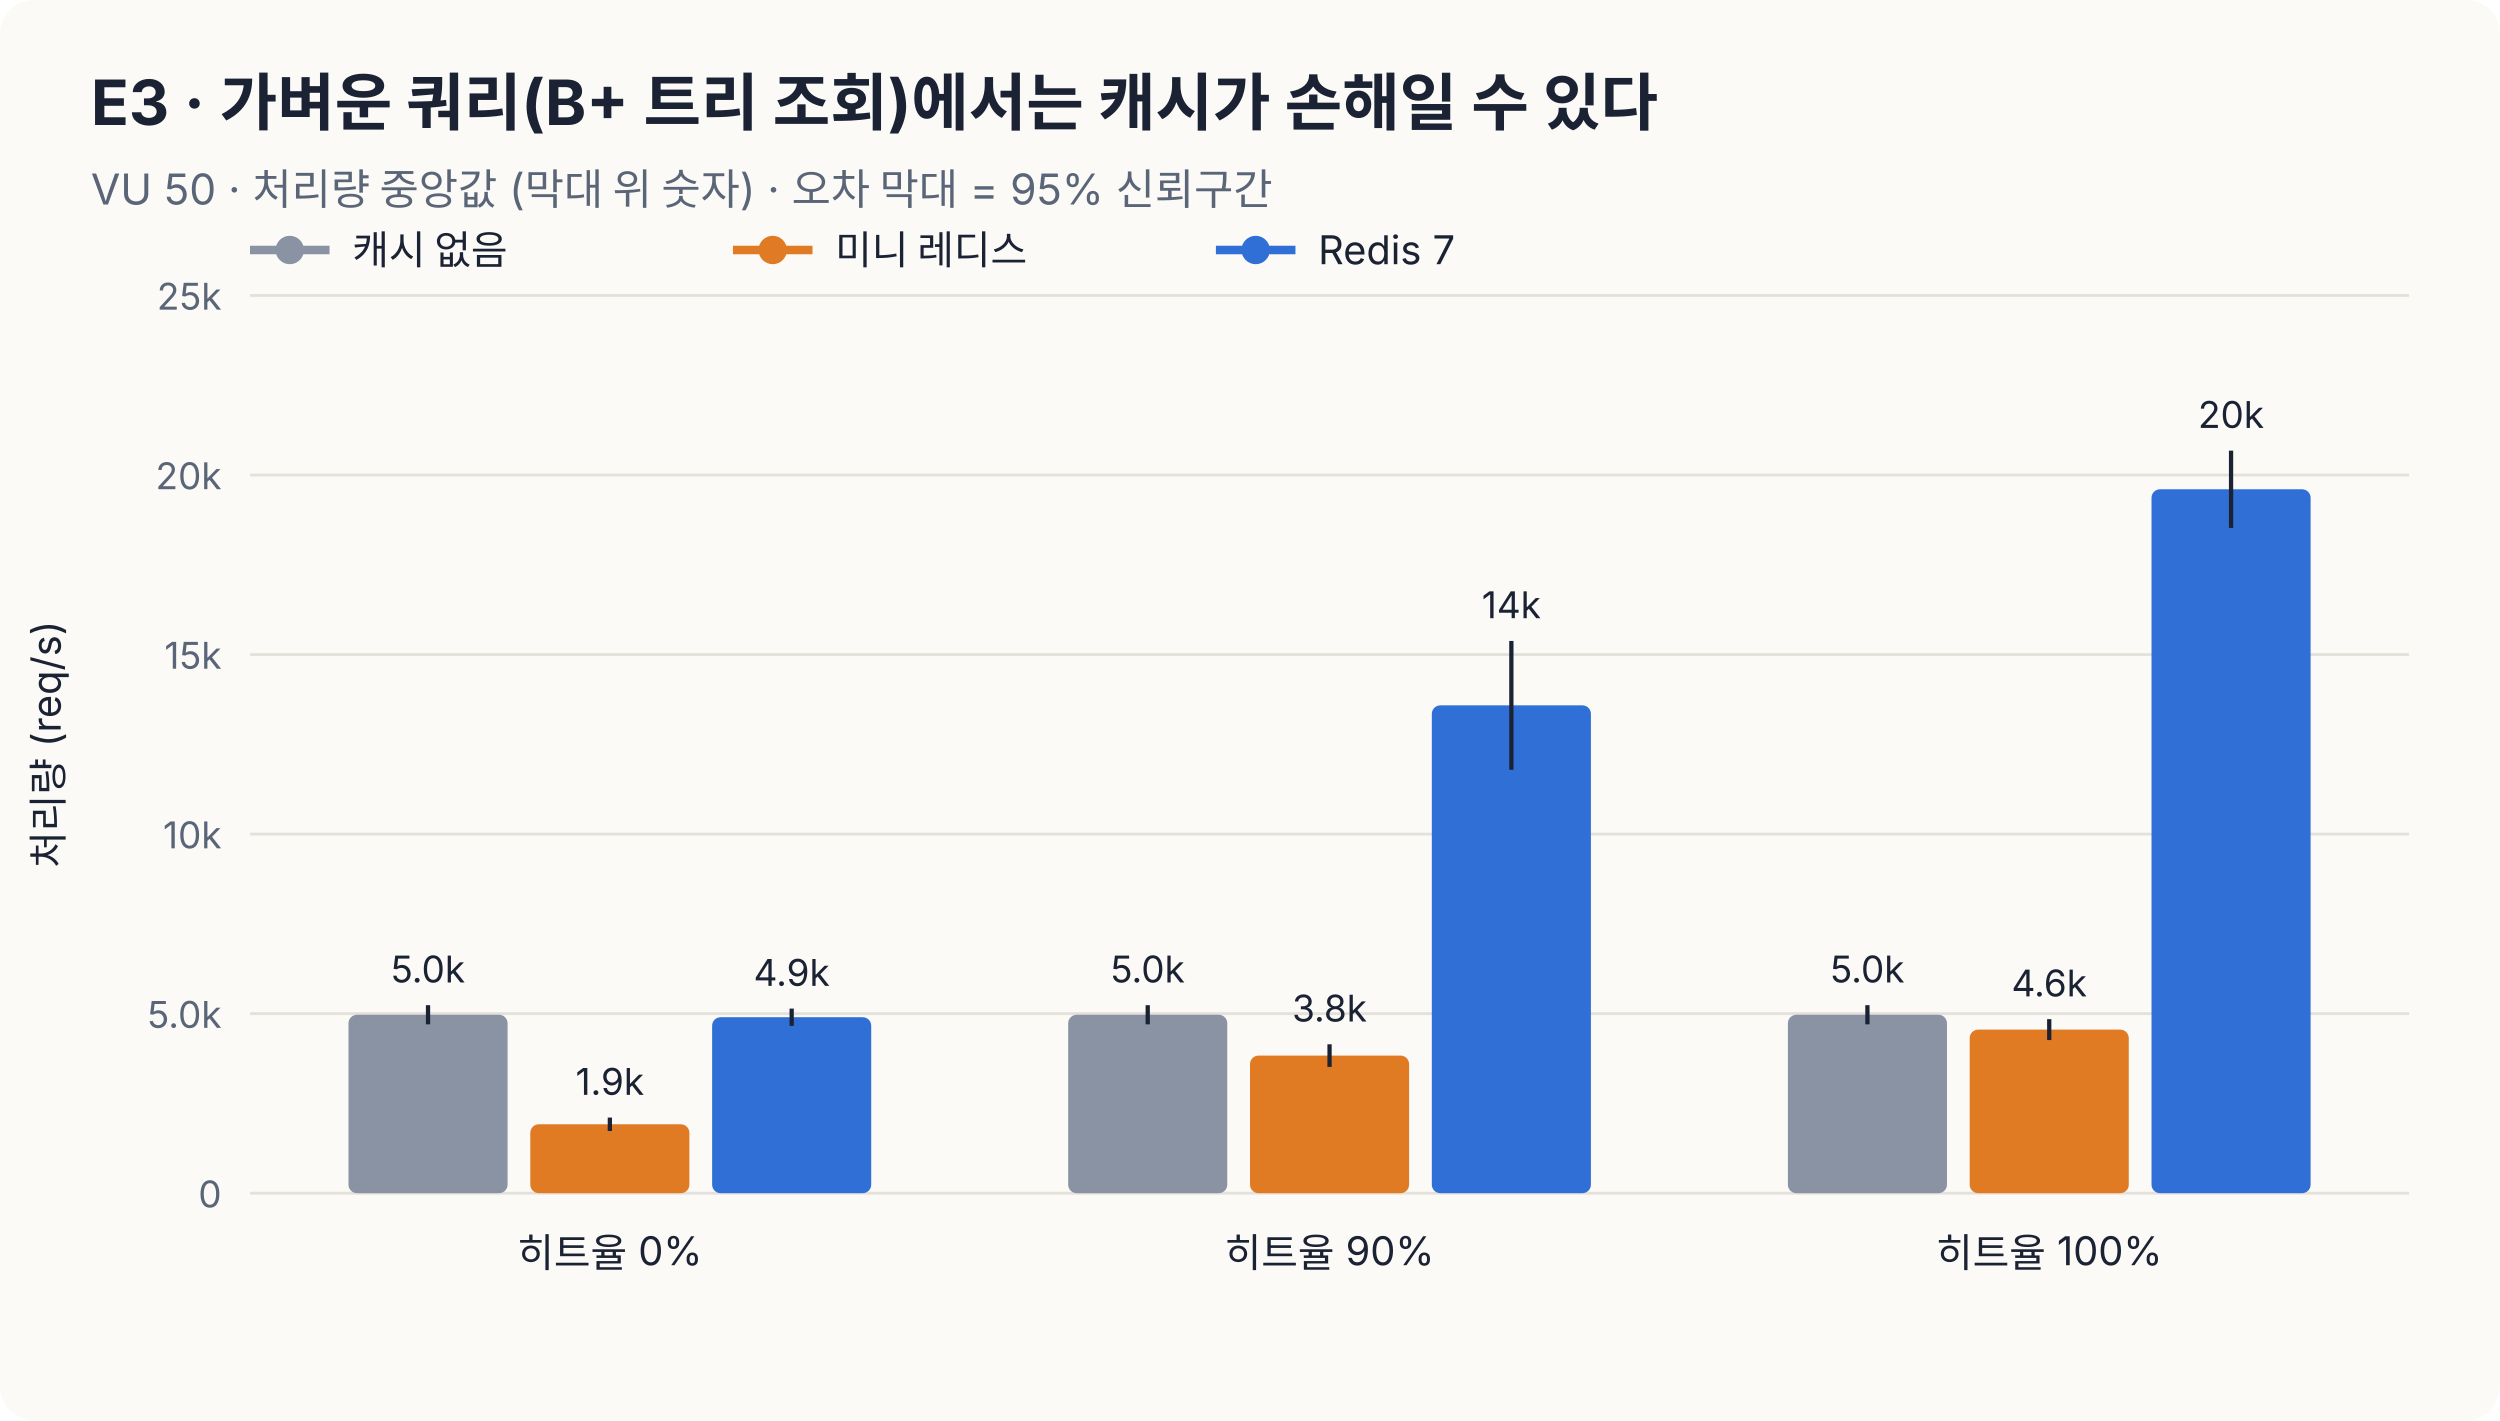
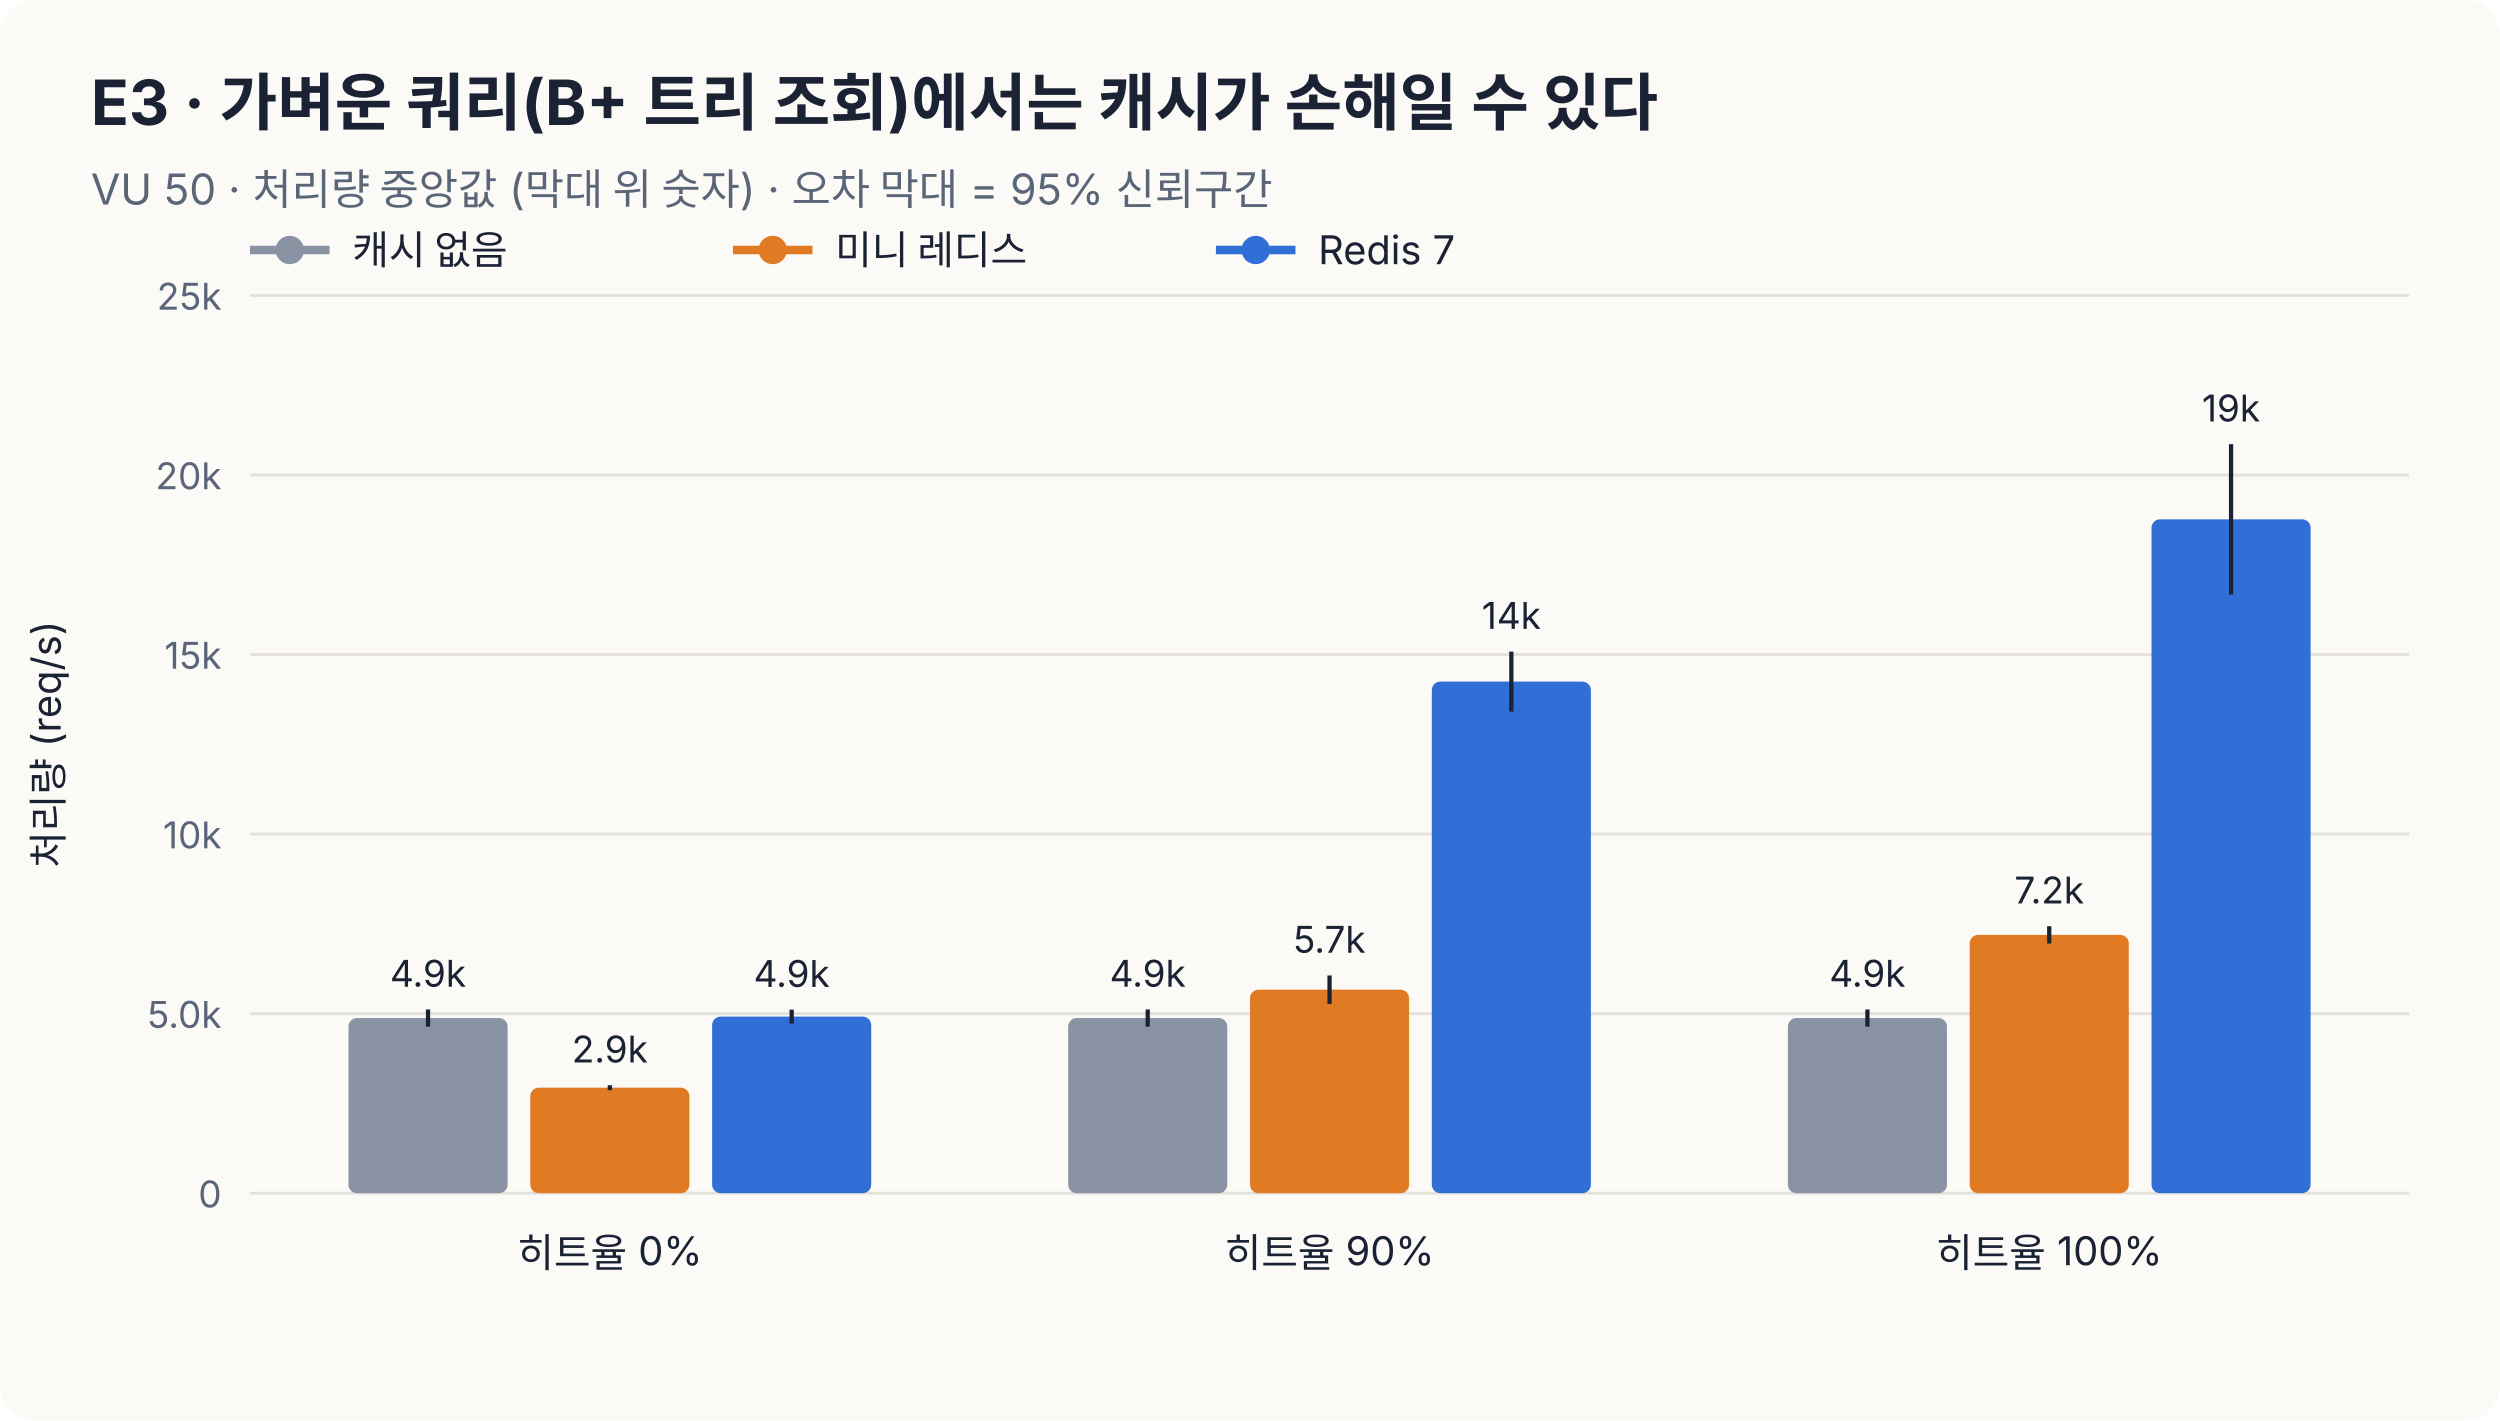
<svg xmlns="http://www.w3.org/2000/svg" viewBox="0 0 880 500" width="880" height="500" font-family="-apple-system, 'Segoe UI', 'Malgun Gothic', 'Apple SD Gothic Neo', sans-serif">
  <rect width="880" height="500" fill="#FBFAF7" rx="12" />
  <text x="32" y="44" font-size="22" font-weight="700" fill="#1A2233">E3 · 가벼운 쿼리(B+ 트리 조회)에서는 캐시가 손해일 수 있다</text>
  <text x="32" y="72" font-size="15" fill="#5A6578">VU 50 · 처리량 중앙값 (막대 위 숫자) · 오차 막대 = 95% 신뢰구간</text>
  <line x1="88" y1="420" x2="848" y2="420" stroke="#E3E1DA" />
  <text x="78" y="425" font-size="13" fill="#5A6578" text-anchor="end">0</text>
  <line x1="88" y1="356.8" x2="848" y2="356.8" stroke="#E3E1DA" />
  <text x="78" y="361.8" font-size="13" fill="#5A6578" text-anchor="end">5.0k</text>
  <line x1="88" y1="293.6" x2="848" y2="293.6" stroke="#E3E1DA" />
  <text x="78" y="298.6" font-size="13" fill="#5A6578" text-anchor="end">10k</text>
  <line x1="88" y1="230.4" x2="848" y2="230.4" stroke="#E3E1DA" />
  <text x="78" y="235.4" font-size="13" fill="#5A6578" text-anchor="end">15k</text>
  <line x1="88" y1="167.2" x2="848" y2="167.2" stroke="#E3E1DA" />
  <text x="78" y="172.2" font-size="13" fill="#5A6578" text-anchor="end">20k</text>
  <line x1="88" y1="104" x2="848" y2="104" stroke="#E3E1DA" />
  <text x="78" y="109" font-size="13" fill="#5A6578" text-anchor="end">25k</text>
  <text x="22" y="262" font-size="14" fill="#1A2233" text-anchor="middle" transform="rotate(-90 22 262)">처리량 (req/s)</text>
-   <rect x="122.667" y="357.196" width="56" height="62.804" fill="#8A93A3" rx="3" />
-   <line x1="150.667" y1="360.566" x2="150.667" y2="353.825" stroke="#1A2233" stroke-width="1.5" />
-   <text x="150.667" y="345.825" font-size="13" fill="#1A2233" text-anchor="middle">5.0k</text>
-   <rect x="186.667" y="395.748" width="56" height="24.252" fill="#E07B24" rx="3" />
-   <line x1="214.667" y1="398.11" x2="214.667" y2="393.386" stroke="#1A2233" stroke-width="1.5" />
-   <text x="214.667" y="385.386" font-size="13" fill="#1A2233" text-anchor="middle">1.9k</text>
-   <rect x="250.667" y="358.06" width="56" height="61.94" fill="#2F6FD6" rx="3" />
-   <line x1="278.667" y1="361.095" x2="278.667" y2="355.025" stroke="#1A2233" stroke-width="1.5" />
-   <text x="278.667" y="347.025" font-size="13" fill="#1A2233" text-anchor="middle">4.9k</text>
+   <rect x="122.667" y="358.36" width="56" height="61.64" fill="#8A93A3" rx="3" />
+   <line x1="150.667" y1="361.391" x2="150.667" y2="355.328" stroke="#1A2233" stroke-width="1.5" />
+   <text x="150.667" y="347.328" font-size="13" fill="#1A2233" text-anchor="middle">4.9k</text>
+   <rect x="186.667" y="382.866" width="56" height="37.134" fill="#E07B24" rx="3" />
+   <line x1="214.667" y1="383.742" x2="214.667" y2="381.991" stroke="#1A2233" stroke-width="1.5" />
+   <text x="214.667" y="373.991" font-size="13" fill="#1A2233" text-anchor="middle">2.9k</text>
+   <rect x="250.667" y="357.85" width="56" height="62.15" fill="#2F6FD6" rx="3" />
+   <line x1="278.667" y1="360.296" x2="278.667" y2="355.404" stroke="#1A2233" stroke-width="1.5" />
+   <text x="278.667" y="347.404" font-size="13" fill="#1A2233" text-anchor="middle">4.9k</text>
  <text x="214.667" y="446" font-size="14" fill="#1A2233" text-anchor="middle">히트율 0%</text>
-   <rect x="376" y="357.196" width="56" height="62.804" fill="#8A93A3" rx="3" />
-   <line x1="404" y1="360.566" x2="404" y2="353.825" stroke="#1A2233" stroke-width="1.5" />
-   <text x="404" y="345.825" font-size="13" fill="#1A2233" text-anchor="middle">5.0k</text>
-   <rect x="440" y="371.565" width="56" height="48.435" fill="#E07B24" rx="3" />
-   <line x1="468" y1="375.542" x2="468" y2="367.588" stroke="#1A2233" stroke-width="1.5" />
-   <text x="468" y="359.588" font-size="13" fill="#1A2233" text-anchor="middle">3.8k</text>
-   <rect x="504" y="248.283" width="56" height="171.717" fill="#2F6FD6" rx="3" />
-   <line x1="532" y1="270.954" x2="532" y2="225.612" stroke="#1A2233" stroke-width="1.5" />
-   <text x="532" y="217.612" font-size="13" fill="#1A2233" text-anchor="middle">14k</text>
+   <rect x="376" y="358.36" width="56" height="61.64" fill="#8A93A3" rx="3" />
+   <line x1="404" y1="361.391" x2="404" y2="355.328" stroke="#1A2233" stroke-width="1.5" />
+   <text x="404" y="347.328" font-size="13" fill="#1A2233" text-anchor="middle">4.9k</text>
+   <rect x="440" y="348.37" width="56" height="71.63" fill="#E07B24" rx="3" />
+   <line x1="468" y1="353.373" x2="468" y2="343.367" stroke="#1A2233" stroke-width="1.5" />
+   <text x="468" y="335.367" font-size="13" fill="#1A2233" text-anchor="middle">5.7k</text>
+   <rect x="504" y="239.934" width="56" height="180.066" fill="#2F6FD6" rx="3" />
+   <line x1="532" y1="250.504" x2="532" y2="229.365" stroke="#1A2233" stroke-width="1.5" />
+   <text x="532" y="221.365" font-size="13" fill="#1A2233" text-anchor="middle">14k</text>
  <text x="468" y="446" font-size="14" fill="#1A2233" text-anchor="middle">히트율 90%</text>
-   <rect x="629.333" y="357.196" width="56" height="62.804" fill="#8A93A3" rx="3" />
-   <line x1="657.333" y1="360.566" x2="657.333" y2="353.825" stroke="#1A2233" stroke-width="1.5" />
-   <text x="657.333" y="345.825" font-size="13" fill="#1A2233" text-anchor="middle">5.0k</text>
-   <rect x="693.333" y="362.422" width="56" height="57.578" fill="#E07B24" rx="3" />
-   <line x1="721.333" y1="366.103" x2="721.333" y2="358.741" stroke="#1A2233" stroke-width="1.5" />
-   <text x="721.333" y="350.741" font-size="13" fill="#1A2233" text-anchor="middle">4.6k</text>
-   <rect x="757.333" y="172.226" width="56" height="247.774" fill="#2F6FD6" rx="3" />
-   <line x1="785.333" y1="185.826" x2="785.333" y2="158.626" stroke="#1A2233" stroke-width="1.5" />
-   <text x="785.333" y="150.626" font-size="13" fill="#1A2233" text-anchor="middle">20k</text>
+   <rect x="629.333" y="358.36" width="56" height="61.64" fill="#8A93A3" rx="3" />
+   <line x1="657.333" y1="361.391" x2="657.333" y2="355.328" stroke="#1A2233" stroke-width="1.5" />
+   <text x="657.333" y="347.328" font-size="13" fill="#1A2233" text-anchor="middle">4.9k</text>
+   <rect x="693.333" y="329.073" width="56" height="90.927" fill="#E07B24" rx="3" />
+   <line x1="721.333" y1="332.129" x2="721.333" y2="326.017" stroke="#1A2233" stroke-width="1.5" />
+   <text x="721.333" y="318.017" font-size="13" fill="#1A2233" text-anchor="middle">7.2k</text>
+   <rect x="757.333" y="182.8" width="56" height="237.2" fill="#2F6FD6" rx="3" />
+   <line x1="785.333" y1="209.251" x2="785.333" y2="156.35" stroke="#1A2233" stroke-width="1.5" />
+   <text x="785.333" y="148.35" font-size="13" fill="#1A2233" text-anchor="middle">19k</text>
  <text x="721.333" y="446" font-size="14" fill="#1A2233" text-anchor="middle">히트율 100%</text>
  <line x1="88" y1="88" x2="116" y2="88" stroke="#8A93A3" stroke-width="3" />
  <circle cx="102" cy="88" r="5" fill="#8A93A3" />
  <text x="124" y="93" font-size="14" fill="#1A2233">캐시 없음</text>
  <line x1="258" y1="88" x2="286" y2="88" stroke="#E07B24" stroke-width="3" />
  <circle cx="272" cy="88" r="5" fill="#E07B24" />
  <text x="294" y="93" font-size="14" fill="#1A2233">미니 레디스</text>
  <line x1="428" y1="88" x2="456" y2="88" stroke="#2F6FD6" stroke-width="3" />
  <circle cx="442" cy="88" r="5" fill="#2F6FD6" />
  <text x="464" y="93" font-size="14" fill="#1A2233">Redis 7</text>
</svg>
